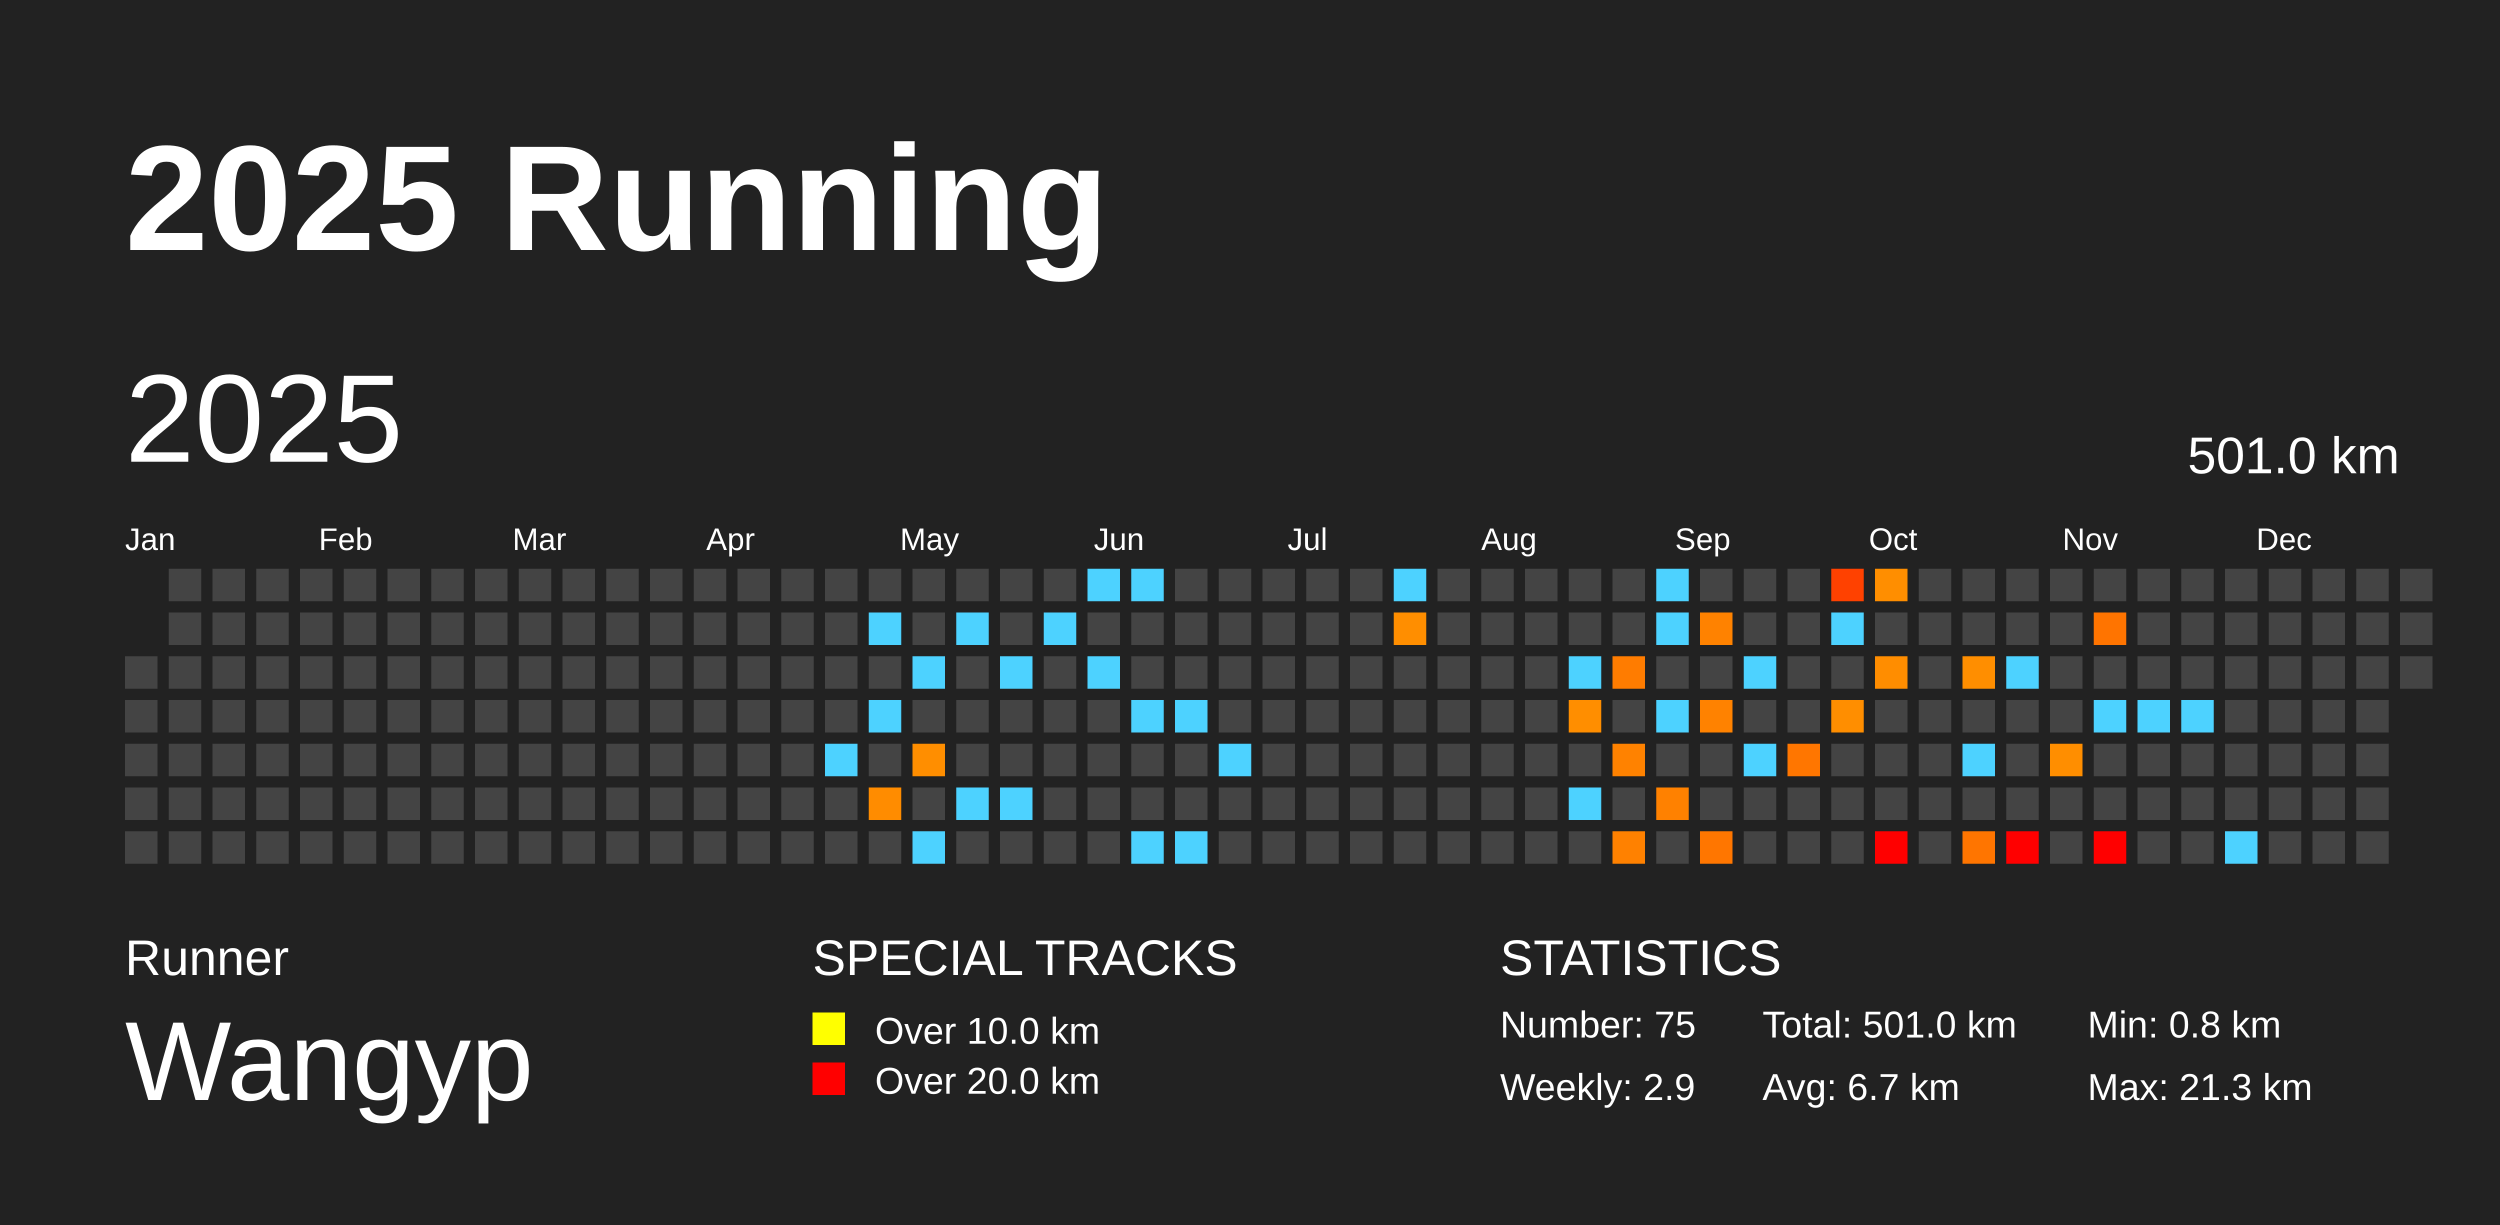
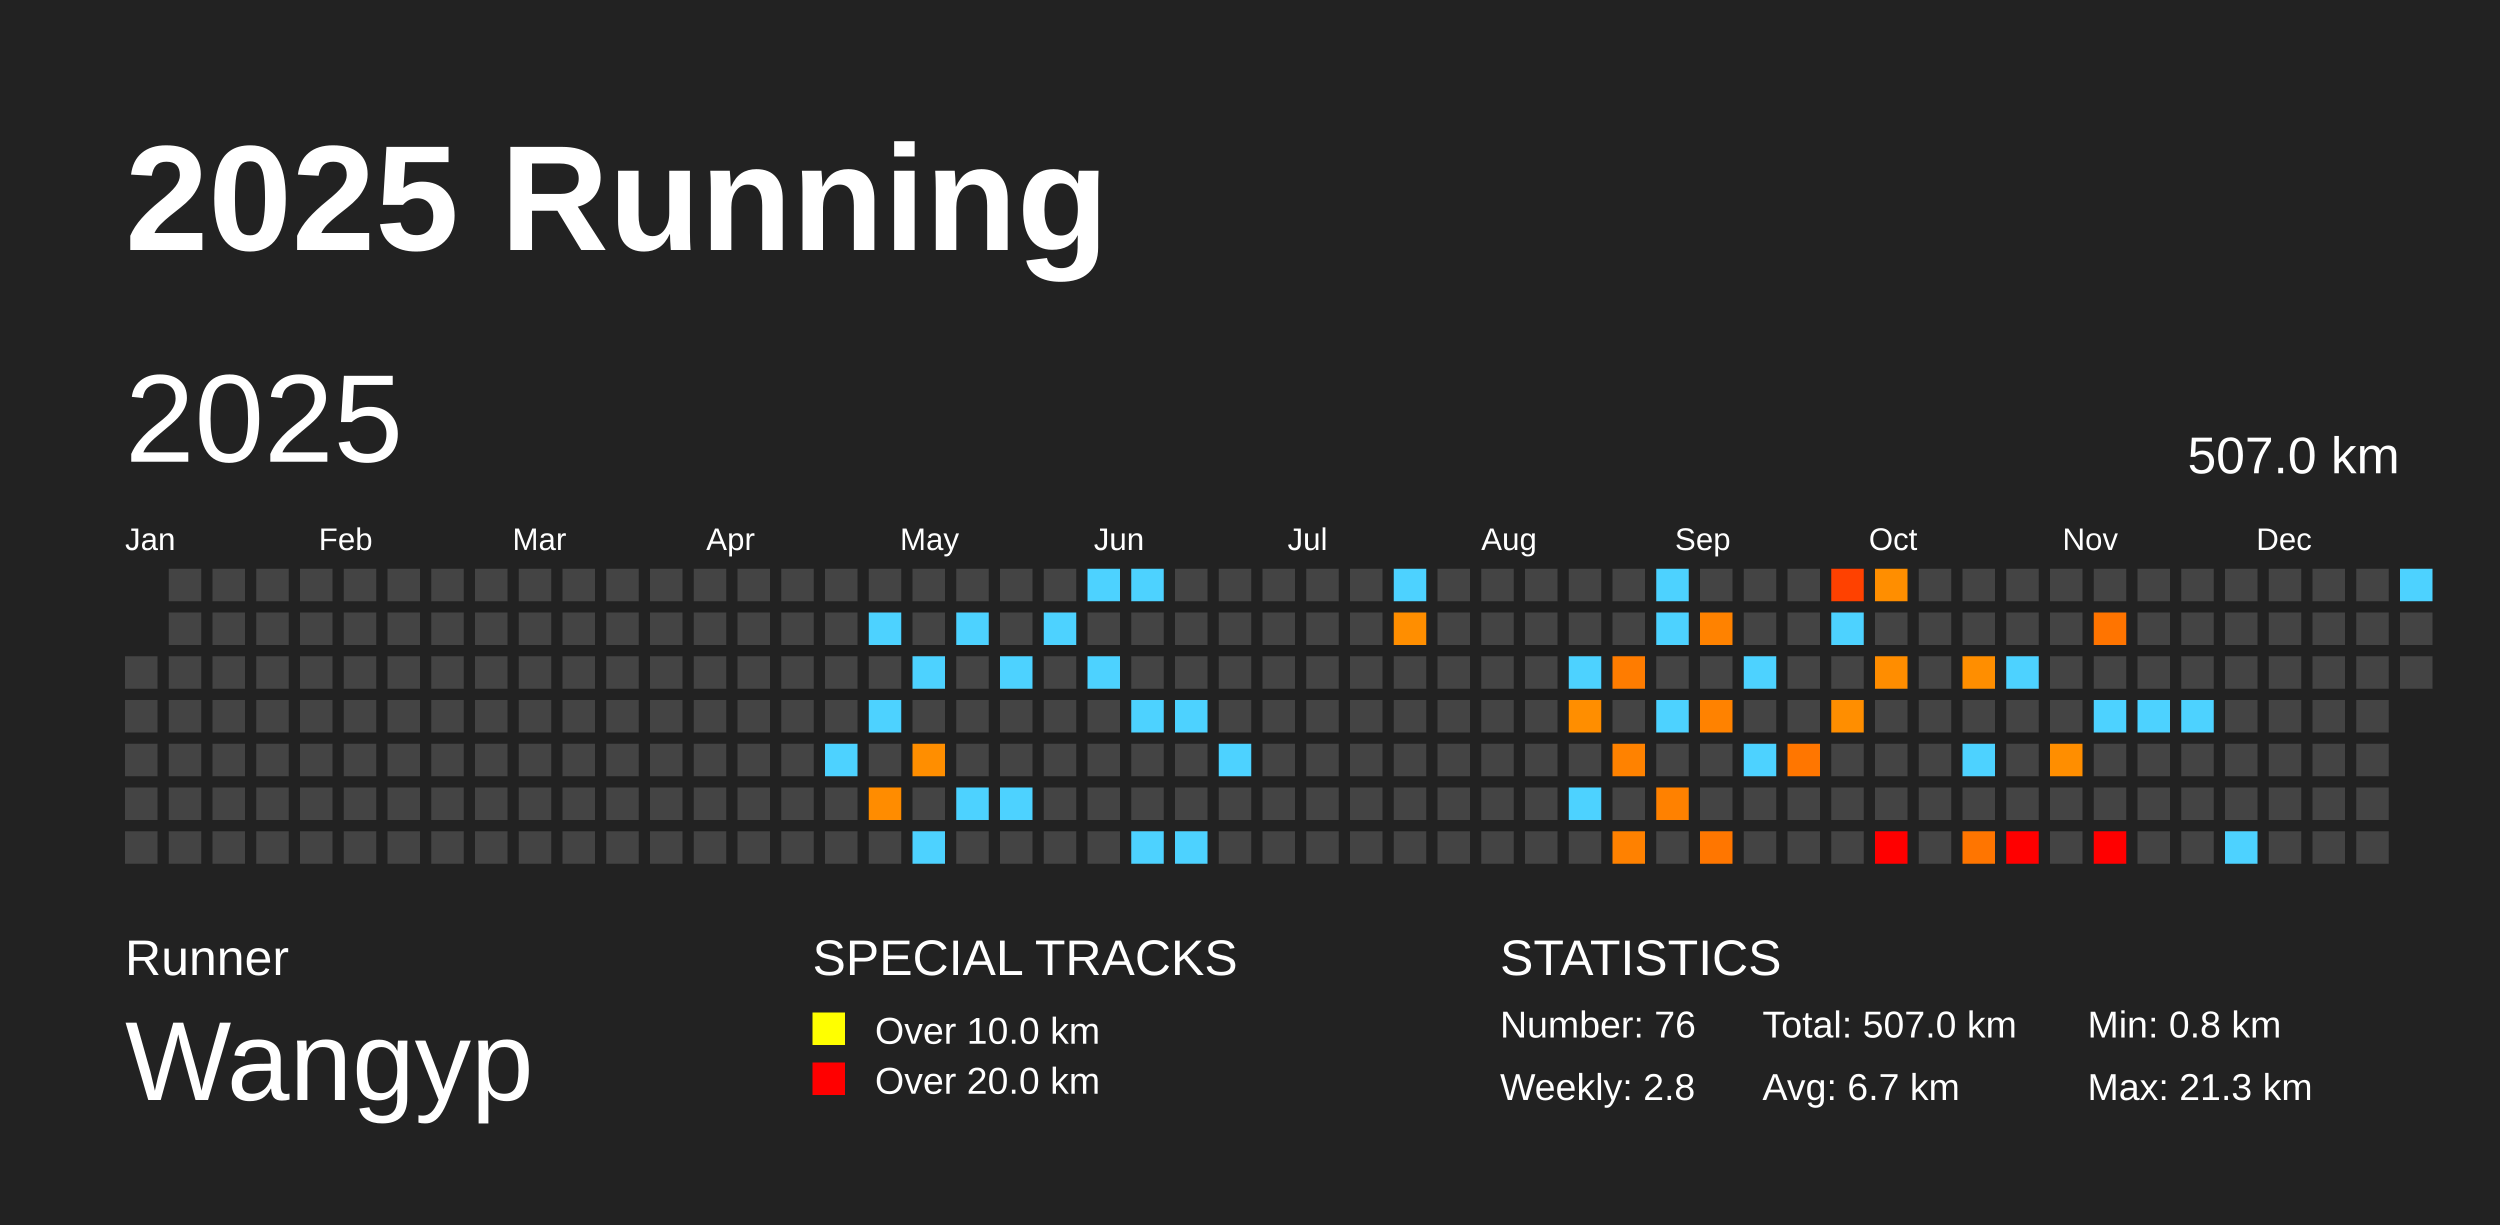
<svg xmlns="http://www.w3.org/2000/svg" baseProfile="full" height="98mm" version="1.1" viewBox="0,0,200,98" width="200mm">
  <defs />
  <rect fill="#222222" height="98" width="200" x="0" y="0" />
  <text fill="#FFFFFF" style="font-size:12px; font-family:Arial; font-weight:bold;" x="10" y="20">2025 Running</text>
  <text fill="#FFFFFF" style="font-size:4px; font-family:Arial" x="10" y="78">Runner</text>
  <text fill="#FFFFFF" style="font-size:9px; font-family:Arial" x="10" y="88">Wangyp</text>
  <text fill="#FFFFFF" style="font-size:4px; font-family:Arial" x="65" y="78">SPECIAL TRACKS</text>
  <rect fill="yellow" height="2.6" width="2.6" x="65" y="81" />
  <text fill="#FFFFFF" style="font-size:3px; font-family:Arial" x="70" y="83.5">Over 10.0 km</text>
  <rect fill="red" height="2.6" width="2.6" x="65" y="85" />
  <text fill="#FFFFFF" style="font-size:3px; font-family:Arial" x="70" y="87.5">Over 20.0 km</text>
  <text fill="#FFFFFF" style="font-size:4px; font-family:Arial" x="120" y="78">STATISTICS</text>
-   <text fill="#FFFFFF" style="font-size:3px; font-family:Arial" x="120" y="83">Number: 75</text>
-   <text fill="#FFFFFF" style="font-size:3px; font-family:Arial" x="120" y="88">Weekly: 2.9</text>
-   <text fill="#FFFFFF" style="font-size:3px; font-family:Arial" x="141" y="83">Total: 501.0 km</text>
+   <text fill="#FFFFFF" style="font-size:3px; font-family:Arial" x="120" y="83">Number: 76</text>
+   <text fill="#FFFFFF" style="font-size:3px; font-family:Arial" x="120" y="88">Weekly: 2.8</text>
+   <text fill="#FFFFFF" style="font-size:3px; font-family:Arial" x="141" y="83">Total: 507.0 km</text>
  <text fill="#FFFFFF" style="font-size:3px; font-family:Arial" x="141" y="88">Avg: 6.7 km</text>
  <text fill="#FFFFFF" style="font-size:3px; font-family:Arial" x="167" y="83">Min: 0.8 km</text>
  <text fill="#FFFFFF" style="font-size:3px; font-family:Arial" x="167" y="88">Max: 21.3 km</text>
  <text dominant-baseline="hanging" fill="#FFFFFF" style="font-size:10.0px; font-family:Arial;" x="10" y="30">2025</text>
-   <text dominant-baseline="hanging" fill="#FFFFFF" style="font-size:4.125px; font-family:Arial;" x="175" y="35">501.0 km</text>
+   <text dominant-baseline="hanging" fill="#FFFFFF" style="font-size:4.125px; font-family:Arial;" x="175" y="35">507.0 km</text>
  <text fill="#FFFFFF" style="font-size:2.5px; font-family:Arial" x="10.0" y="44">Jan</text>
  <text fill="#FFFFFF" style="font-size:2.5px; font-family:Arial" x="25.5" y="44">Feb</text>
  <text fill="#FFFFFF" style="font-size:2.5px; font-family:Arial" x="41.0" y="44">Mar</text>
  <text fill="#FFFFFF" style="font-size:2.5px; font-family:Arial" x="56.5" y="44">Apr</text>
  <text fill="#FFFFFF" style="font-size:2.5px; font-family:Arial" x="72.0" y="44">May</text>
  <text fill="#FFFFFF" style="font-size:2.5px; font-family:Arial" x="87.5" y="44">Jun</text>
  <text fill="#FFFFFF" style="font-size:2.5px; font-family:Arial" x="103.0" y="44">Jul</text>
  <text fill="#FFFFFF" style="font-size:2.5px; font-family:Arial" x="118.5" y="44">Aug</text>
  <text fill="#FFFFFF" style="font-size:2.5px; font-family:Arial" x="134.0" y="44">Sep</text>
  <text fill="#FFFFFF" style="font-size:2.5px; font-family:Arial" x="149.5" y="44">Oct</text>
  <text fill="#FFFFFF" style="font-size:2.5px; font-family:Arial" x="165.0" y="44">Nov</text>
  <text fill="#FFFFFF" style="font-size:2.5px; font-family:Arial" x="180.5" y="44">Dec</text>
  <rect fill="#444444" height="2.6" width="2.6" x="10.0" y="52.5" />
  <rect fill="#444444" height="2.6" width="2.6" x="10.0" y="56.0" />
  <rect fill="#444444" height="2.6" width="2.6" x="10.0" y="59.5" />
  <rect fill="#444444" height="2.6" width="2.6" x="10.0" y="63.0" />
  <rect fill="#444444" height="2.6" width="2.6" x="10.0" y="66.5" />
  <rect fill="#444444" height="2.6" width="2.6" x="13.5" y="45.5" />
  <rect fill="#444444" height="2.6" width="2.6" x="13.5" y="49.0" />
  <rect fill="#444444" height="2.6" width="2.6" x="13.5" y="52.5" />
  <rect fill="#444444" height="2.6" width="2.6" x="13.5" y="56.0" />
  <rect fill="#444444" height="2.6" width="2.6" x="13.5" y="59.5" />
  <rect fill="#444444" height="2.6" width="2.6" x="13.5" y="63.0" />
  <rect fill="#444444" height="2.6" width="2.6" x="13.5" y="66.5" />
  <rect fill="#444444" height="2.6" width="2.6" x="17.0" y="45.5" />
  <rect fill="#444444" height="2.6" width="2.6" x="17.0" y="49.0" />
  <rect fill="#444444" height="2.6" width="2.6" x="17.0" y="52.5" />
  <rect fill="#444444" height="2.6" width="2.6" x="17.0" y="56.0" />
  <rect fill="#444444" height="2.6" width="2.6" x="17.0" y="59.5" />
  <rect fill="#444444" height="2.6" width="2.6" x="17.0" y="63.0" />
  <rect fill="#444444" height="2.6" width="2.6" x="17.0" y="66.5" />
  <rect fill="#444444" height="2.6" width="2.6" x="20.5" y="45.5" />
  <rect fill="#444444" height="2.6" width="2.6" x="20.5" y="49.0" />
  <rect fill="#444444" height="2.6" width="2.6" x="20.5" y="52.5" />
  <rect fill="#444444" height="2.6" width="2.6" x="20.5" y="56.0" />
  <rect fill="#444444" height="2.6" width="2.6" x="20.5" y="59.5" />
  <rect fill="#444444" height="2.6" width="2.6" x="20.5" y="63.0" />
  <rect fill="#444444" height="2.6" width="2.6" x="20.5" y="66.5" />
  <rect fill="#444444" height="2.6" width="2.6" x="24.0" y="45.5" />
  <rect fill="#444444" height="2.6" width="2.6" x="24.0" y="49.0" />
  <rect fill="#444444" height="2.6" width="2.6" x="24.0" y="52.5" />
  <rect fill="#444444" height="2.6" width="2.6" x="24.0" y="56.0" />
  <rect fill="#444444" height="2.6" width="2.6" x="24.0" y="59.5" />
  <rect fill="#444444" height="2.6" width="2.6" x="24.0" y="63.0" />
  <rect fill="#444444" height="2.6" width="2.6" x="24.0" y="66.5" />
  <rect fill="#444444" height="2.6" width="2.6" x="27.5" y="45.5" />
  <rect fill="#444444" height="2.6" width="2.6" x="27.5" y="49.0" />
  <rect fill="#444444" height="2.6" width="2.6" x="27.5" y="52.5" />
  <rect fill="#444444" height="2.6" width="2.6" x="27.5" y="56.0" />
  <rect fill="#444444" height="2.6" width="2.6" x="27.5" y="59.5" />
  <rect fill="#444444" height="2.6" width="2.6" x="27.5" y="63.0" />
  <rect fill="#444444" height="2.6" width="2.6" x="27.5" y="66.5" />
  <rect fill="#444444" height="2.6" width="2.6" x="31.0" y="45.5" />
  <rect fill="#444444" height="2.6" width="2.6" x="31.0" y="49.0" />
  <rect fill="#444444" height="2.6" width="2.6" x="31.0" y="52.5" />
  <rect fill="#444444" height="2.6" width="2.6" x="31.0" y="56.0" />
  <rect fill="#444444" height="2.6" width="2.6" x="31.0" y="59.5" />
  <rect fill="#444444" height="2.6" width="2.6" x="31.0" y="63.0" />
  <rect fill="#444444" height="2.6" width="2.6" x="31.0" y="66.5" />
  <rect fill="#444444" height="2.6" width="2.6" x="34.5" y="45.5" />
  <rect fill="#444444" height="2.6" width="2.6" x="34.5" y="49.0" />
  <rect fill="#444444" height="2.6" width="2.6" x="34.5" y="52.5" />
  <rect fill="#444444" height="2.6" width="2.6" x="34.5" y="56.0" />
  <rect fill="#444444" height="2.6" width="2.6" x="34.5" y="59.5" />
  <rect fill="#444444" height="2.6" width="2.6" x="34.5" y="63.0" />
  <rect fill="#444444" height="2.6" width="2.6" x="34.5" y="66.5" />
  <rect fill="#444444" height="2.6" width="2.6" x="38.0" y="45.5" />
  <rect fill="#444444" height="2.6" width="2.6" x="38.0" y="49.0" />
  <rect fill="#444444" height="2.6" width="2.6" x="38.0" y="52.5" />
  <rect fill="#444444" height="2.6" width="2.6" x="38.0" y="56.0" />
  <rect fill="#444444" height="2.6" width="2.6" x="38.0" y="59.5" />
  <rect fill="#444444" height="2.6" width="2.6" x="38.0" y="63.0" />
  <rect fill="#444444" height="2.6" width="2.6" x="38.0" y="66.5" />
  <rect fill="#444444" height="2.6" width="2.6" x="41.5" y="45.5" />
  <rect fill="#444444" height="2.6" width="2.6" x="41.5" y="49.0" />
  <rect fill="#444444" height="2.6" width="2.6" x="41.5" y="52.5" />
  <rect fill="#444444" height="2.6" width="2.6" x="41.5" y="56.0" />
  <rect fill="#444444" height="2.6" width="2.6" x="41.5" y="59.5" />
  <rect fill="#444444" height="2.6" width="2.6" x="41.5" y="63.0" />
  <rect fill="#444444" height="2.6" width="2.6" x="41.5" y="66.5" />
  <rect fill="#444444" height="2.6" width="2.6" x="45.0" y="45.5" />
  <rect fill="#444444" height="2.6" width="2.6" x="45.0" y="49.0" />
  <rect fill="#444444" height="2.6" width="2.6" x="45.0" y="52.5" />
  <rect fill="#444444" height="2.6" width="2.6" x="45.0" y="56.0" />
  <rect fill="#444444" height="2.6" width="2.6" x="45.0" y="59.5" />
  <rect fill="#444444" height="2.6" width="2.6" x="45.0" y="63.0" />
  <rect fill="#444444" height="2.6" width="2.6" x="45.0" y="66.5" />
  <rect fill="#444444" height="2.6" width="2.6" x="48.5" y="45.5" />
  <rect fill="#444444" height="2.6" width="2.6" x="48.5" y="49.0" />
  <rect fill="#444444" height="2.6" width="2.6" x="48.5" y="52.5" />
  <rect fill="#444444" height="2.6" width="2.6" x="48.5" y="56.0" />
  <rect fill="#444444" height="2.6" width="2.6" x="48.5" y="59.5" />
  <rect fill="#444444" height="2.6" width="2.6" x="48.5" y="63.0" />
  <rect fill="#444444" height="2.6" width="2.6" x="48.5" y="66.5" />
  <rect fill="#444444" height="2.6" width="2.6" x="52.0" y="45.5" />
  <rect fill="#444444" height="2.6" width="2.6" x="52.0" y="49.0" />
  <rect fill="#444444" height="2.6" width="2.6" x="52.0" y="52.5" />
  <rect fill="#444444" height="2.6" width="2.6" x="52.0" y="56.0" />
  <rect fill="#444444" height="2.6" width="2.6" x="52.0" y="59.5" />
  <rect fill="#444444" height="2.6" width="2.6" x="52.0" y="63.0" />
  <rect fill="#444444" height="2.6" width="2.6" x="52.0" y="66.5" />
  <rect fill="#444444" height="2.6" width="2.6" x="55.5" y="45.5" />
  <rect fill="#444444" height="2.6" width="2.6" x="55.5" y="49.0" />
  <rect fill="#444444" height="2.6" width="2.6" x="55.5" y="52.5" />
  <rect fill="#444444" height="2.6" width="2.6" x="55.5" y="56.0" />
  <rect fill="#444444" height="2.6" width="2.6" x="55.5" y="59.5" />
  <rect fill="#444444" height="2.6" width="2.6" x="55.5" y="63.0" />
  <rect fill="#444444" height="2.6" width="2.6" x="55.5" y="66.5" />
  <rect fill="#444444" height="2.6" width="2.6" x="59.0" y="45.5" />
  <rect fill="#444444" height="2.6" width="2.6" x="59.0" y="49.0" />
  <rect fill="#444444" height="2.6" width="2.6" x="59.0" y="52.5" />
  <rect fill="#444444" height="2.6" width="2.6" x="59.0" y="56.0" />
  <rect fill="#444444" height="2.6" width="2.6" x="59.0" y="59.5" />
  <rect fill="#444444" height="2.6" width="2.6" x="59.0" y="63.0" />
  <rect fill="#444444" height="2.6" width="2.6" x="59.0" y="66.5" />
  <rect fill="#444444" height="2.6" width="2.6" x="62.5" y="45.5" />
  <rect fill="#444444" height="2.6" width="2.6" x="62.5" y="49.0" />
  <rect fill="#444444" height="2.6" width="2.6" x="62.5" y="52.5" />
  <rect fill="#444444" height="2.6" width="2.6" x="62.5" y="56.0" />
  <rect fill="#444444" height="2.6" width="2.6" x="62.5" y="59.5" />
  <rect fill="#444444" height="2.6" width="2.6" x="62.5" y="63.0" />
  <rect fill="#444444" height="2.6" width="2.6" x="62.5" y="66.5" />
  <rect fill="#444444" height="2.6" width="2.6" x="66.0" y="45.5" />
  <rect fill="#444444" height="2.6" width="2.6" x="66.0" y="49.0" />
  <rect fill="#444444" height="2.6" width="2.6" x="66.0" y="52.5" />
  <rect fill="#444444" height="2.6" width="2.6" x="66.0" y="56.0" />
  <rect fill="#4dd2ff" height="2.6" width="2.6" x="66.0" y="59.5" />
  <rect fill="#444444" height="2.6" width="2.6" x="66.0" y="63.0" />
  <rect fill="#444444" height="2.6" width="2.6" x="66.0" y="66.5" />
  <rect fill="#444444" height="2.6" width="2.6" x="69.5" y="45.5" />
  <rect fill="#4dd2ff" height="2.6" width="2.6" x="69.5" y="49.0" />
  <rect fill="#444444" height="2.6" width="2.6" x="69.5" y="52.5" />
  <rect fill="#4dd2ff" height="2.6" width="2.6" x="69.5" y="56.0" />
  <rect fill="#444444" height="2.6" width="2.6" x="69.5" y="59.5" />
  <rect fill="#ff8c00" height="2.6" width="2.6" x="69.5" y="63.0" />
  <rect fill="#444444" height="2.6" width="2.6" x="69.5" y="66.5" />
  <rect fill="#444444" height="2.6" width="2.6" x="73.0" y="45.5" />
  <rect fill="#444444" height="2.6" width="2.6" x="73.0" y="49.0" />
  <rect fill="#4dd2ff" height="2.6" width="2.6" x="73.0" y="52.5" />
  <rect fill="#444444" height="2.6" width="2.6" x="73.0" y="56.0" />
  <rect fill="#ff8e00" height="2.6" width="2.6" x="73.0" y="59.5" />
  <rect fill="#444444" height="2.6" width="2.6" x="73.0" y="63.0" />
  <rect fill="#4dd2ff" height="2.6" width="2.6" x="73.0" y="66.5" />
  <rect fill="#444444" height="2.6" width="2.6" x="76.5" y="45.5" />
  <rect fill="#4dd2ff" height="2.6" width="2.6" x="76.5" y="49.0" />
  <rect fill="#444444" height="2.6" width="2.6" x="76.5" y="52.5" />
  <rect fill="#444444" height="2.6" width="2.6" x="76.5" y="56.0" />
  <rect fill="#444444" height="2.6" width="2.6" x="76.5" y="59.5" />
  <rect fill="#4dd2ff" height="2.6" width="2.6" x="76.5" y="63.0" />
  <rect fill="#444444" height="2.6" width="2.6" x="76.5" y="66.5" />
  <rect fill="#444444" height="2.6" width="2.6" x="80.0" y="45.5" />
  <rect fill="#444444" height="2.6" width="2.6" x="80.0" y="49.0" />
  <rect fill="#4dd2ff" height="2.6" width="2.6" x="80.0" y="52.5" />
  <rect fill="#444444" height="2.6" width="2.6" x="80.0" y="56.0" />
  <rect fill="#444444" height="2.6" width="2.6" x="80.0" y="59.5" />
  <rect fill="#4dd2ff" height="2.6" width="2.6" x="80.0" y="63.0" />
  <rect fill="#444444" height="2.6" width="2.6" x="80.0" y="66.5" />
  <rect fill="#444444" height="2.6" width="2.6" x="83.5" y="45.5" />
  <rect fill="#4dd2ff" height="2.6" width="2.6" x="83.5" y="49.0" />
  <rect fill="#444444" height="2.6" width="2.6" x="83.5" y="52.5" />
  <rect fill="#444444" height="2.6" width="2.6" x="83.5" y="56.0" />
  <rect fill="#444444" height="2.6" width="2.6" x="83.5" y="59.5" />
  <rect fill="#444444" height="2.6" width="2.6" x="83.5" y="63.0" />
  <rect fill="#444444" height="2.6" width="2.6" x="83.5" y="66.5" />
  <rect fill="#4dd2ff" height="2.6" width="2.6" x="87.0" y="45.5" />
  <rect fill="#444444" height="2.6" width="2.6" x="87.0" y="49.0" />
  <rect fill="#4dd2ff" height="2.6" width="2.6" x="87.0" y="52.5" />
  <rect fill="#444444" height="2.6" width="2.6" x="87.0" y="56.0" />
  <rect fill="#444444" height="2.6" width="2.6" x="87.0" y="59.5" />
  <rect fill="#444444" height="2.6" width="2.6" x="87.0" y="63.0" />
  <rect fill="#444444" height="2.6" width="2.6" x="87.0" y="66.5" />
  <rect fill="#4dd2ff" height="2.6" width="2.6" x="90.5" y="45.5" />
  <rect fill="#444444" height="2.6" width="2.6" x="90.5" y="49.0" />
  <rect fill="#444444" height="2.6" width="2.6" x="90.5" y="52.5" />
  <rect fill="#4dd2ff" height="2.6" width="2.6" x="90.5" y="56.0" />
  <rect fill="#444444" height="2.6" width="2.6" x="90.5" y="59.5" />
  <rect fill="#444444" height="2.6" width="2.6" x="90.5" y="63.0" />
  <rect fill="#4dd2ff" height="2.6" width="2.6" x="90.5" y="66.5" />
  <rect fill="#444444" height="2.6" width="2.6" x="94.0" y="45.5" />
  <rect fill="#444444" height="2.6" width="2.6" x="94.0" y="49.0" />
  <rect fill="#444444" height="2.6" width="2.6" x="94.0" y="52.5" />
  <rect fill="#4dd2ff" height="2.6" width="2.6" x="94.0" y="56.0" />
  <rect fill="#444444" height="2.6" width="2.6" x="94.0" y="59.5" />
  <rect fill="#444444" height="2.6" width="2.6" x="94.0" y="63.0" />
  <rect fill="#4dd2ff" height="2.6" width="2.6" x="94.0" y="66.5" />
  <rect fill="#444444" height="2.6" width="2.6" x="97.5" y="45.5" />
  <rect fill="#444444" height="2.6" width="2.6" x="97.5" y="49.0" />
  <rect fill="#444444" height="2.6" width="2.6" x="97.5" y="52.5" />
  <rect fill="#444444" height="2.6" width="2.6" x="97.5" y="56.0" />
  <rect fill="#4dd2ff" height="2.6" width="2.6" x="97.5" y="59.5" />
  <rect fill="#444444" height="2.6" width="2.6" x="97.5" y="63.0" />
  <rect fill="#444444" height="2.6" width="2.6" x="97.5" y="66.5" />
  <rect fill="#444444" height="2.6" width="2.6" x="101.0" y="45.5" />
  <rect fill="#444444" height="2.6" width="2.6" x="101.0" y="49.0" />
  <rect fill="#444444" height="2.6" width="2.6" x="101.0" y="52.5" />
  <rect fill="#444444" height="2.6" width="2.6" x="101.0" y="56.0" />
  <rect fill="#444444" height="2.6" width="2.6" x="101.0" y="59.5" />
  <rect fill="#444444" height="2.6" width="2.6" x="101.0" y="63.0" />
  <rect fill="#444444" height="2.6" width="2.6" x="101.0" y="66.5" />
  <rect fill="#444444" height="2.6" width="2.6" x="104.5" y="45.5" />
  <rect fill="#444444" height="2.6" width="2.6" x="104.5" y="49.0" />
  <rect fill="#444444" height="2.6" width="2.6" x="104.5" y="52.5" />
  <rect fill="#444444" height="2.6" width="2.6" x="104.5" y="56.0" />
  <rect fill="#444444" height="2.6" width="2.6" x="104.5" y="59.5" />
  <rect fill="#444444" height="2.6" width="2.6" x="104.5" y="63.0" />
  <rect fill="#444444" height="2.6" width="2.6" x="104.5" y="66.5" />
  <rect fill="#444444" height="2.6" width="2.6" x="108.0" y="45.5" />
  <rect fill="#444444" height="2.6" width="2.6" x="108.0" y="49.0" />
  <rect fill="#444444" height="2.6" width="2.6" x="108.0" y="52.5" />
  <rect fill="#444444" height="2.6" width="2.6" x="108.0" y="56.0" />
  <rect fill="#444444" height="2.6" width="2.6" x="108.0" y="59.5" />
  <rect fill="#444444" height="2.6" width="2.6" x="108.0" y="63.0" />
  <rect fill="#444444" height="2.6" width="2.6" x="108.0" y="66.5" />
  <rect fill="#4dd2ff" height="2.6" width="2.6" x="111.5" y="45.5" />
  <rect fill="#ff8e00" height="2.6" width="2.6" x="111.5" y="49.0" />
  <rect fill="#444444" height="2.6" width="2.6" x="111.5" y="52.5" />
  <rect fill="#444444" height="2.6" width="2.6" x="111.5" y="56.0" />
  <rect fill="#444444" height="2.6" width="2.6" x="111.5" y="59.5" />
  <rect fill="#444444" height="2.6" width="2.6" x="111.5" y="63.0" />
  <rect fill="#444444" height="2.6" width="2.6" x="111.5" y="66.5" />
  <rect fill="#444444" height="2.6" width="2.6" x="115.0" y="45.5" />
  <rect fill="#444444" height="2.6" width="2.6" x="115.0" y="49.0" />
  <rect fill="#444444" height="2.6" width="2.6" x="115.0" y="52.5" />
  <rect fill="#444444" height="2.6" width="2.6" x="115.0" y="56.0" />
  <rect fill="#444444" height="2.6" width="2.6" x="115.0" y="59.5" />
  <rect fill="#444444" height="2.6" width="2.6" x="115.0" y="63.0" />
  <rect fill="#444444" height="2.6" width="2.6" x="115.0" y="66.5" />
  <rect fill="#444444" height="2.6" width="2.6" x="118.5" y="45.5" />
  <rect fill="#444444" height="2.6" width="2.6" x="118.5" y="49.0" />
  <rect fill="#444444" height="2.6" width="2.6" x="118.5" y="52.5" />
  <rect fill="#444444" height="2.6" width="2.6" x="118.5" y="56.0" />
  <rect fill="#444444" height="2.6" width="2.6" x="118.5" y="59.5" />
  <rect fill="#444444" height="2.6" width="2.6" x="118.5" y="63.0" />
  <rect fill="#444444" height="2.6" width="2.6" x="118.5" y="66.5" />
  <rect fill="#444444" height="2.6" width="2.6" x="122.0" y="45.5" />
  <rect fill="#444444" height="2.6" width="2.6" x="122.0" y="49.0" />
  <rect fill="#444444" height="2.6" width="2.6" x="122.0" y="52.5" />
  <rect fill="#444444" height="2.6" width="2.6" x="122.0" y="56.0" />
  <rect fill="#444444" height="2.6" width="2.6" x="122.0" y="59.5" />
  <rect fill="#444444" height="2.6" width="2.6" x="122.0" y="63.0" />
  <rect fill="#444444" height="2.6" width="2.6" x="122.0" y="66.5" />
  <rect fill="#444444" height="2.6" width="2.6" x="125.5" y="45.5" />
  <rect fill="#444444" height="2.6" width="2.6" x="125.5" y="49.0" />
  <rect fill="#4dd2ff" height="2.6" width="2.6" x="125.5" y="52.5" />
  <rect fill="#ff8e00" height="2.6" width="2.6" x="125.5" y="56.0" />
  <rect fill="#444444" height="2.6" width="2.6" x="125.5" y="59.5" />
  <rect fill="#4dd2ff" height="2.6" width="2.6" x="125.5" y="63.0" />
  <rect fill="#444444" height="2.6" width="2.6" x="125.5" y="66.5" />
  <rect fill="#444444" height="2.6" width="2.6" x="129.0" y="45.5" />
  <rect fill="#444444" height="2.6" width="2.6" x="129.0" y="49.0" />
  <rect fill="#ff7c00" height="2.6" width="2.6" x="129.0" y="52.5" />
  <rect fill="#444444" height="2.6" width="2.6" x="129.0" y="56.0" />
  <rect fill="#ff8200" height="2.6" width="2.6" x="129.0" y="59.5" />
  <rect fill="#444444" height="2.6" width="2.6" x="129.0" y="63.0" />
  <rect fill="#ff8100" height="2.6" width="2.6" x="129.0" y="66.5" />
  <rect fill="#4dd2ff" height="2.6" width="2.6" x="132.5" y="45.5" />
  <rect fill="#4dd2ff" height="2.6" width="2.6" x="132.5" y="49.0" />
  <rect fill="#444444" height="2.6" width="2.6" x="132.5" y="52.5" />
  <rect fill="#4dd2ff" height="2.6" width="2.6" x="132.5" y="56.0" />
  <rect fill="#444444" height="2.6" width="2.6" x="132.5" y="59.5" />
  <rect fill="#ff8100" height="2.6" width="2.6" x="132.5" y="63.0" />
  <rect fill="#444444" height="2.6" width="2.6" x="132.5" y="66.5" />
  <rect fill="#444444" height="2.6" width="2.6" x="136.0" y="45.5" />
  <rect fill="#ff8200" height="2.6" width="2.6" x="136.0" y="49.0" />
  <rect fill="#444444" height="2.6" width="2.6" x="136.0" y="52.5" />
  <rect fill="#ff8200" height="2.6" width="2.6" x="136.0" y="56.0" />
  <rect fill="#444444" height="2.6" width="2.6" x="136.0" y="59.5" />
  <rect fill="#444444" height="2.6" width="2.6" x="136.0" y="63.0" />
  <rect fill="#ff7600" height="2.6" width="2.6" x="136.0" y="66.5" />
  <rect fill="#444444" height="2.6" width="2.6" x="139.5" y="45.5" />
  <rect fill="#444444" height="2.6" width="2.6" x="139.5" y="49.0" />
  <rect fill="#4dd2ff" height="2.6" width="2.6" x="139.5" y="52.5" />
  <rect fill="#444444" height="2.6" width="2.6" x="139.5" y="56.0" />
  <rect fill="#4dd2ff" height="2.6" width="2.6" x="139.5" y="59.5" />
  <rect fill="#444444" height="2.6" width="2.6" x="139.5" y="63.0" />
  <rect fill="#444444" height="2.6" width="2.6" x="139.5" y="66.5" />
  <rect fill="#444444" height="2.6" width="2.6" x="143.0" y="45.5" />
  <rect fill="#444444" height="2.6" width="2.6" x="143.0" y="49.0" />
  <rect fill="#444444" height="2.6" width="2.6" x="143.0" y="52.5" />
  <rect fill="#444444" height="2.6" width="2.6" x="143.0" y="56.0" />
  <rect fill="#ff7600" height="2.6" width="2.6" x="143.0" y="59.5" />
  <rect fill="#444444" height="2.6" width="2.6" x="143.0" y="63.0" />
  <rect fill="#444444" height="2.6" width="2.6" x="143.0" y="66.5" />
  <rect fill="#ff4100" height="2.6" width="2.6" x="146.5" y="45.5" />
  <rect fill="#4dd2ff" height="2.6" width="2.6" x="146.5" y="49.0" />
  <rect fill="#444444" height="2.6" width="2.6" x="146.5" y="52.5" />
  <rect fill="#ff8e00" height="2.6" width="2.6" x="146.5" y="56.0" />
  <rect fill="#444444" height="2.6" width="2.6" x="146.5" y="59.5" />
  <rect fill="#444444" height="2.6" width="2.6" x="146.5" y="63.0" />
  <rect fill="#444444" height="2.6" width="2.6" x="146.5" y="66.5" />
  <rect fill="#ff8e00" height="2.6" width="2.6" x="150.0" y="45.5" />
  <rect fill="#444444" height="2.6" width="2.6" x="150.0" y="49.0" />
  <rect fill="#ff8d00" height="2.6" width="2.6" x="150.0" y="52.5" />
  <rect fill="#444444" height="2.6" width="2.6" x="150.0" y="56.0" />
  <rect fill="#444444" height="2.6" width="2.6" x="150.0" y="59.5" />
  <rect fill="#444444" height="2.6" width="2.6" x="150.0" y="63.0" />
  <rect fill="red" height="2.6" width="2.6" x="150.0" y="66.5" />
  <rect fill="#444444" height="2.6" width="2.6" x="153.5" y="45.5" />
  <rect fill="#444444" height="2.6" width="2.6" x="153.5" y="49.0" />
  <rect fill="#444444" height="2.6" width="2.6" x="153.5" y="52.5" />
  <rect fill="#444444" height="2.6" width="2.6" x="153.5" y="56.0" />
  <rect fill="#444444" height="2.6" width="2.6" x="153.5" y="59.5" />
  <rect fill="#444444" height="2.6" width="2.6" x="153.5" y="63.0" />
  <rect fill="#444444" height="2.6" width="2.6" x="153.5" y="66.5" />
  <rect fill="#444444" height="2.6" width="2.6" x="157.0" y="45.5" />
  <rect fill="#444444" height="2.6" width="2.6" x="157.0" y="49.0" />
  <rect fill="#ff8e00" height="2.6" width="2.6" x="157.0" y="52.5" />
  <rect fill="#444444" height="2.6" width="2.6" x="157.0" y="56.0" />
  <rect fill="#4dd2ff" height="2.6" width="2.6" x="157.0" y="59.5" />
  <rect fill="#444444" height="2.6" width="2.6" x="157.0" y="63.0" />
  <rect fill="#ff7500" height="2.6" width="2.6" x="157.0" y="66.5" />
  <rect fill="#444444" height="2.6" width="2.6" x="160.5" y="45.5" />
  <rect fill="#444444" height="2.6" width="2.6" x="160.5" y="49.0" />
  <rect fill="#4dd2ff" height="2.6" width="2.6" x="160.5" y="52.5" />
  <rect fill="#444444" height="2.6" width="2.6" x="160.5" y="56.0" />
  <rect fill="#444444" height="2.6" width="2.6" x="160.5" y="59.5" />
  <rect fill="#444444" height="2.6" width="2.6" x="160.5" y="63.0" />
  <rect fill="red" height="2.6" width="2.6" x="160.5" y="66.5" />
  <rect fill="#444444" height="2.6" width="2.6" x="164.0" y="45.5" />
  <rect fill="#444444" height="2.6" width="2.6" x="164.0" y="49.0" />
  <rect fill="#444444" height="2.6" width="2.6" x="164.0" y="52.5" />
  <rect fill="#444444" height="2.6" width="2.6" x="164.0" y="56.0" />
  <rect fill="#ff8e00" height="2.6" width="2.6" x="164.0" y="59.5" />
  <rect fill="#444444" height="2.6" width="2.6" x="164.0" y="63.0" />
  <rect fill="#444444" height="2.6" width="2.6" x="164.0" y="66.5" />
  <rect fill="#444444" height="2.6" width="2.6" x="167.5" y="45.5" />
  <rect fill="#ff7400" height="2.6" width="2.6" x="167.5" y="49.0" />
  <rect fill="#444444" height="2.6" width="2.6" x="167.5" y="52.5" />
  <rect fill="#4dd2ff" height="2.6" width="2.6" x="167.5" y="56.0" />
  <rect fill="#444444" height="2.6" width="2.6" x="167.5" y="59.5" />
  <rect fill="#444444" height="2.6" width="2.6" x="167.5" y="63.0" />
  <rect fill="red" height="2.6" width="2.6" x="167.5" y="66.5" />
  <rect fill="#444444" height="2.6" width="2.6" x="171.0" y="45.5" />
  <rect fill="#444444" height="2.6" width="2.6" x="171.0" y="49.0" />
  <rect fill="#444444" height="2.6" width="2.6" x="171.0" y="52.5" />
  <rect fill="#4dd2ff" height="2.6" width="2.6" x="171.0" y="56.0" />
  <rect fill="#444444" height="2.6" width="2.6" x="171.0" y="59.5" />
  <rect fill="#444444" height="2.6" width="2.6" x="171.0" y="63.0" />
  <rect fill="#444444" height="2.6" width="2.6" x="171.0" y="66.5" />
  <rect fill="#444444" height="2.6" width="2.6" x="174.5" y="45.5" />
  <rect fill="#444444" height="2.6" width="2.6" x="174.5" y="49.0" />
  <rect fill="#444444" height="2.6" width="2.6" x="174.5" y="52.5" />
  <rect fill="#4dd2ff" height="2.6" width="2.6" x="174.5" y="56.0" />
  <rect fill="#444444" height="2.6" width="2.6" x="174.5" y="59.5" />
  <rect fill="#444444" height="2.6" width="2.6" x="174.5" y="63.0" />
  <rect fill="#444444" height="2.6" width="2.6" x="174.5" y="66.5" />
  <rect fill="#444444" height="2.6" width="2.6" x="178.0" y="45.5" />
  <rect fill="#444444" height="2.6" width="2.6" x="178.0" y="49.0" />
  <rect fill="#444444" height="2.6" width="2.6" x="178.0" y="52.5" />
  <rect fill="#444444" height="2.6" width="2.6" x="178.0" y="56.0" />
  <rect fill="#444444" height="2.6" width="2.6" x="178.0" y="59.5" />
  <rect fill="#444444" height="2.6" width="2.6" x="178.0" y="63.0" />
  <rect fill="#4dd2ff" height="2.6" width="2.6" x="178.0" y="66.5" />
  <rect fill="#444444" height="2.6" width="2.6" x="181.5" y="45.5" />
  <rect fill="#444444" height="2.6" width="2.6" x="181.5" y="49.0" />
  <rect fill="#444444" height="2.6" width="2.6" x="181.5" y="52.5" />
  <rect fill="#444444" height="2.6" width="2.6" x="181.5" y="56.0" />
  <rect fill="#444444" height="2.6" width="2.6" x="181.5" y="59.5" />
  <rect fill="#444444" height="2.6" width="2.6" x="181.5" y="63.0" />
  <rect fill="#444444" height="2.6" width="2.6" x="181.5" y="66.5" />
  <rect fill="#444444" height="2.6" width="2.6" x="185.0" y="45.5" />
  <rect fill="#444444" height="2.6" width="2.6" x="185.0" y="49.0" />
  <rect fill="#444444" height="2.6" width="2.6" x="185.0" y="52.5" />
  <rect fill="#444444" height="2.6" width="2.6" x="185.0" y="56.0" />
  <rect fill="#444444" height="2.6" width="2.6" x="185.0" y="59.5" />
  <rect fill="#444444" height="2.6" width="2.6" x="185.0" y="63.0" />
  <rect fill="#444444" height="2.6" width="2.6" x="185.0" y="66.5" />
  <rect fill="#444444" height="2.6" width="2.6" x="188.5" y="45.5" />
  <rect fill="#444444" height="2.6" width="2.6" x="188.5" y="49.0" />
  <rect fill="#444444" height="2.6" width="2.6" x="188.5" y="52.5" />
  <rect fill="#444444" height="2.6" width="2.6" x="188.5" y="56.0" />
  <rect fill="#444444" height="2.6" width="2.6" x="188.5" y="59.5" />
  <rect fill="#444444" height="2.6" width="2.6" x="188.5" y="63.0" />
  <rect fill="#444444" height="2.6" width="2.6" x="188.5" y="66.5" />
-   <rect fill="#444444" height="2.6" width="2.6" x="192.0" y="45.5" />
+   <rect fill="#4dd2ff" height="2.6" width="2.6" x="192.0" y="45.5" />
  <rect fill="#444444" height="2.6" width="2.6" x="192.0" y="49.0" />
  <rect fill="#444444" height="2.6" width="2.6" x="192.0" y="52.5" />
</svg>
